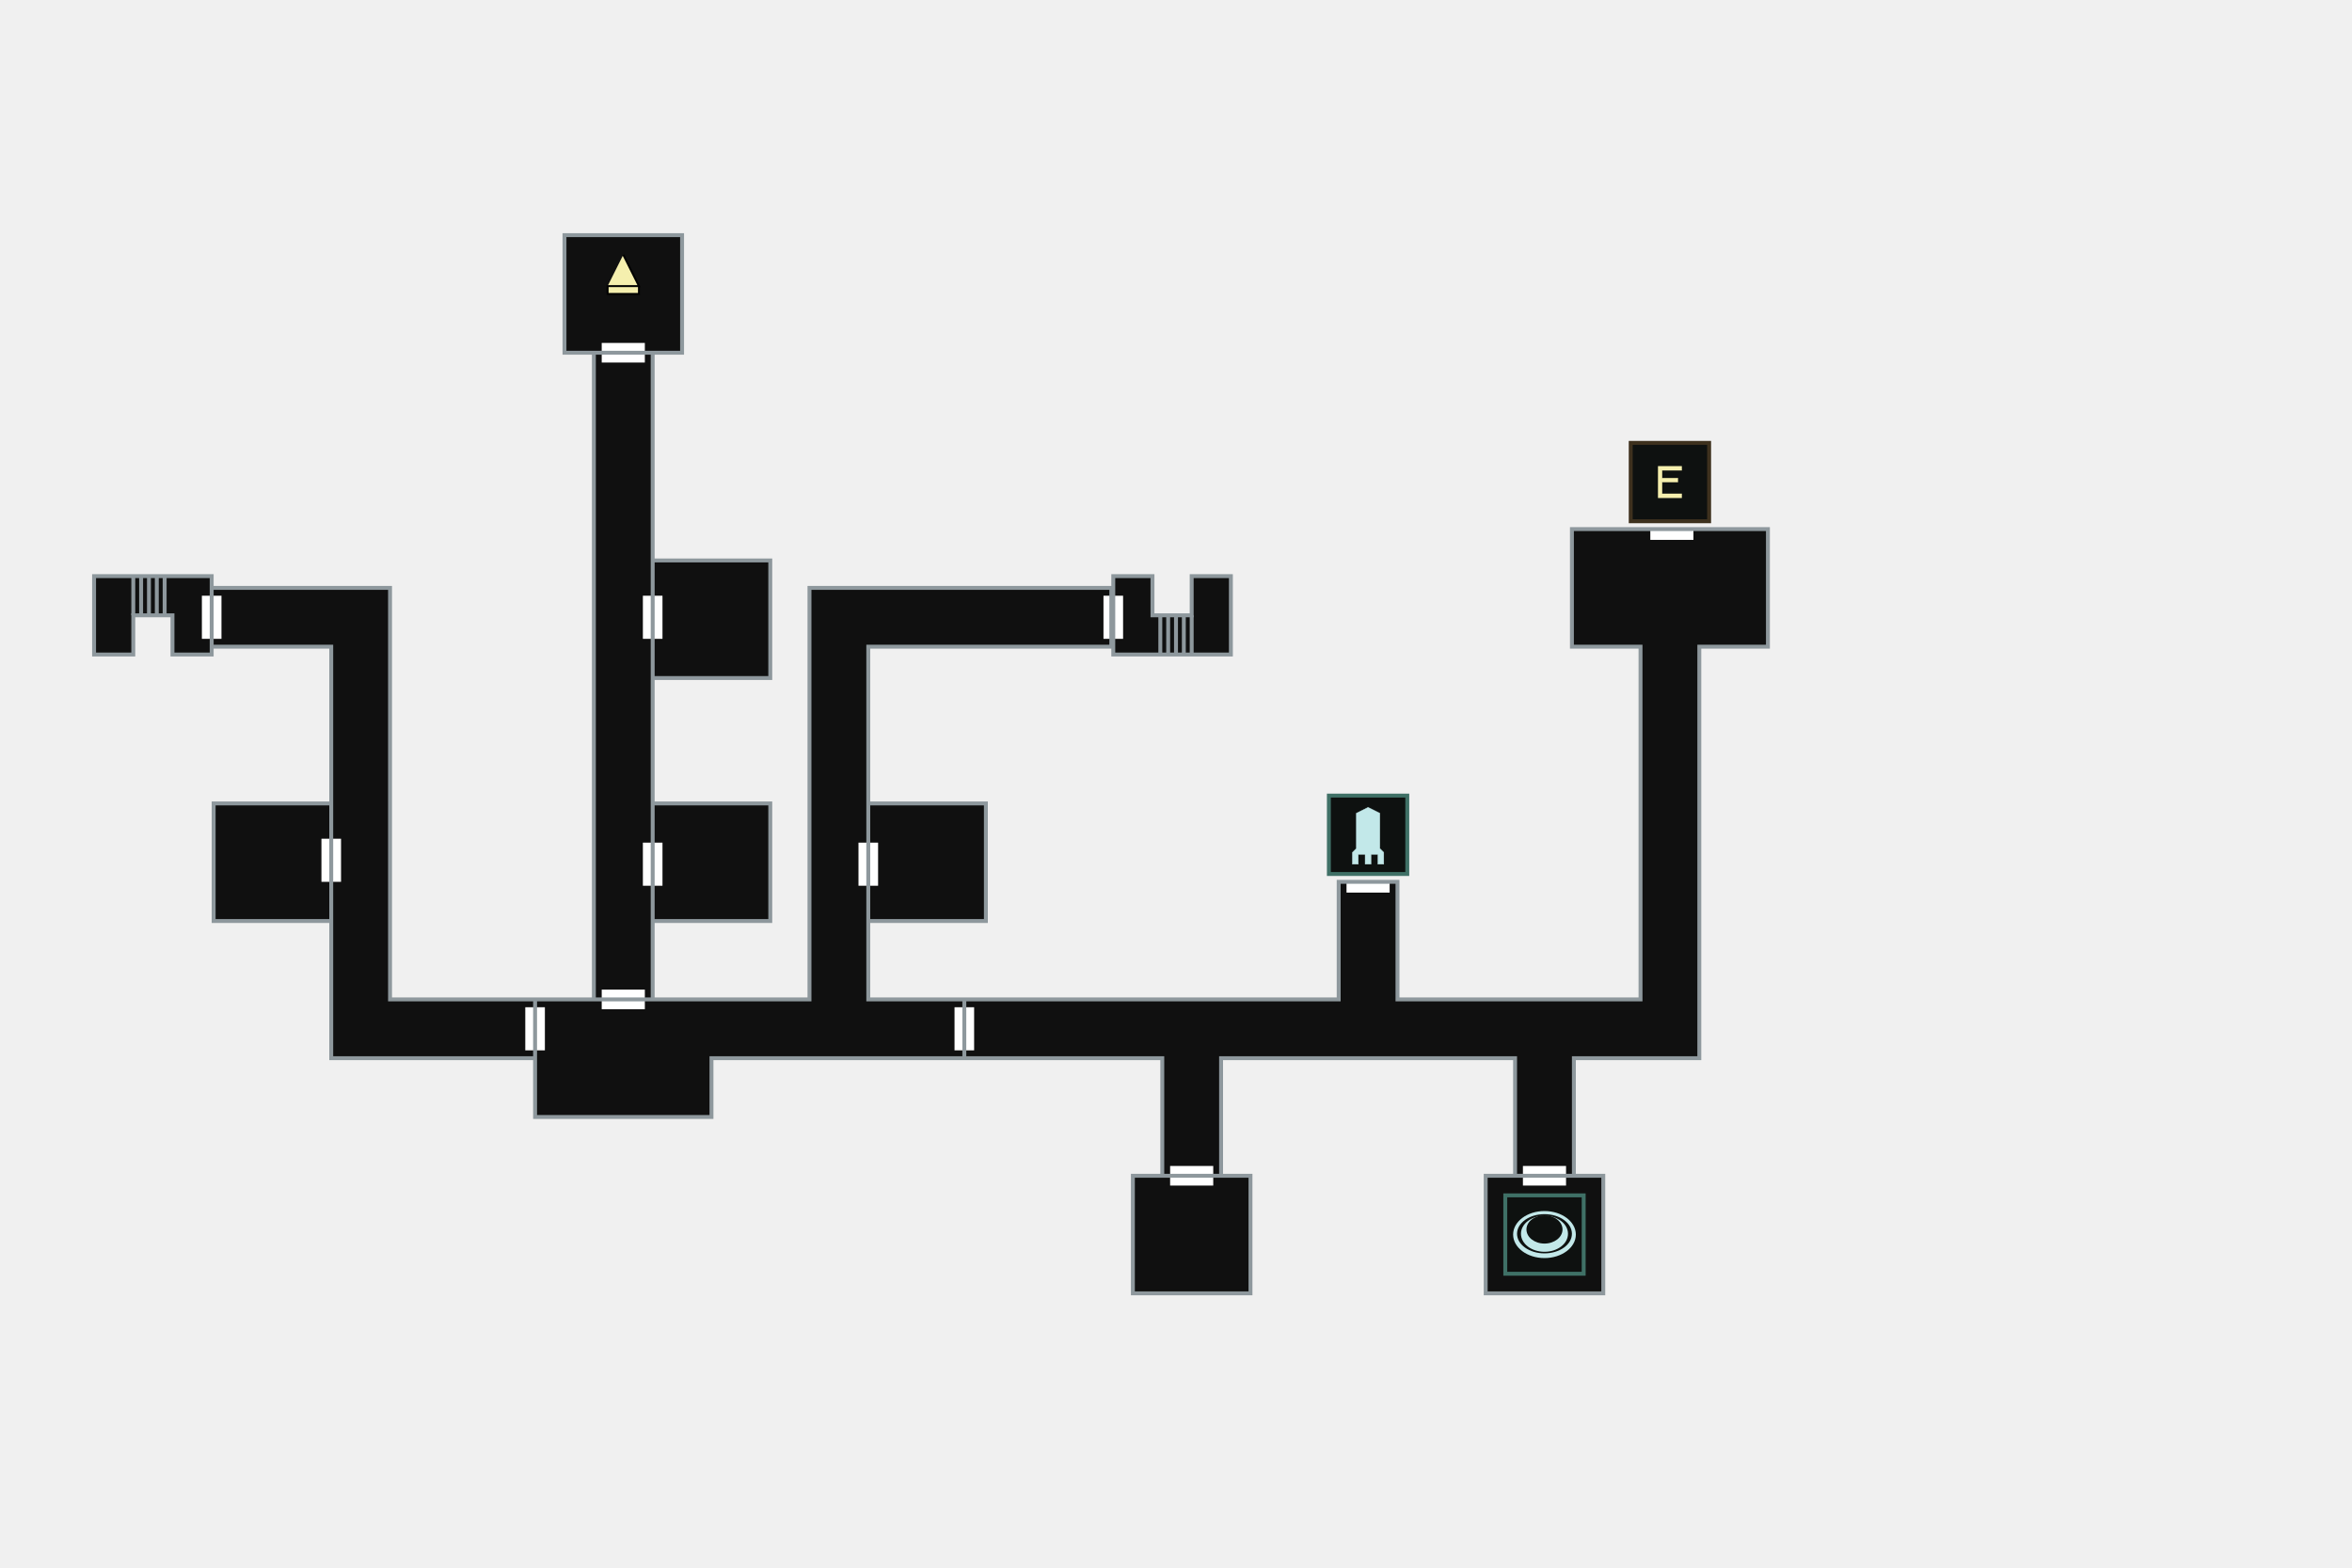
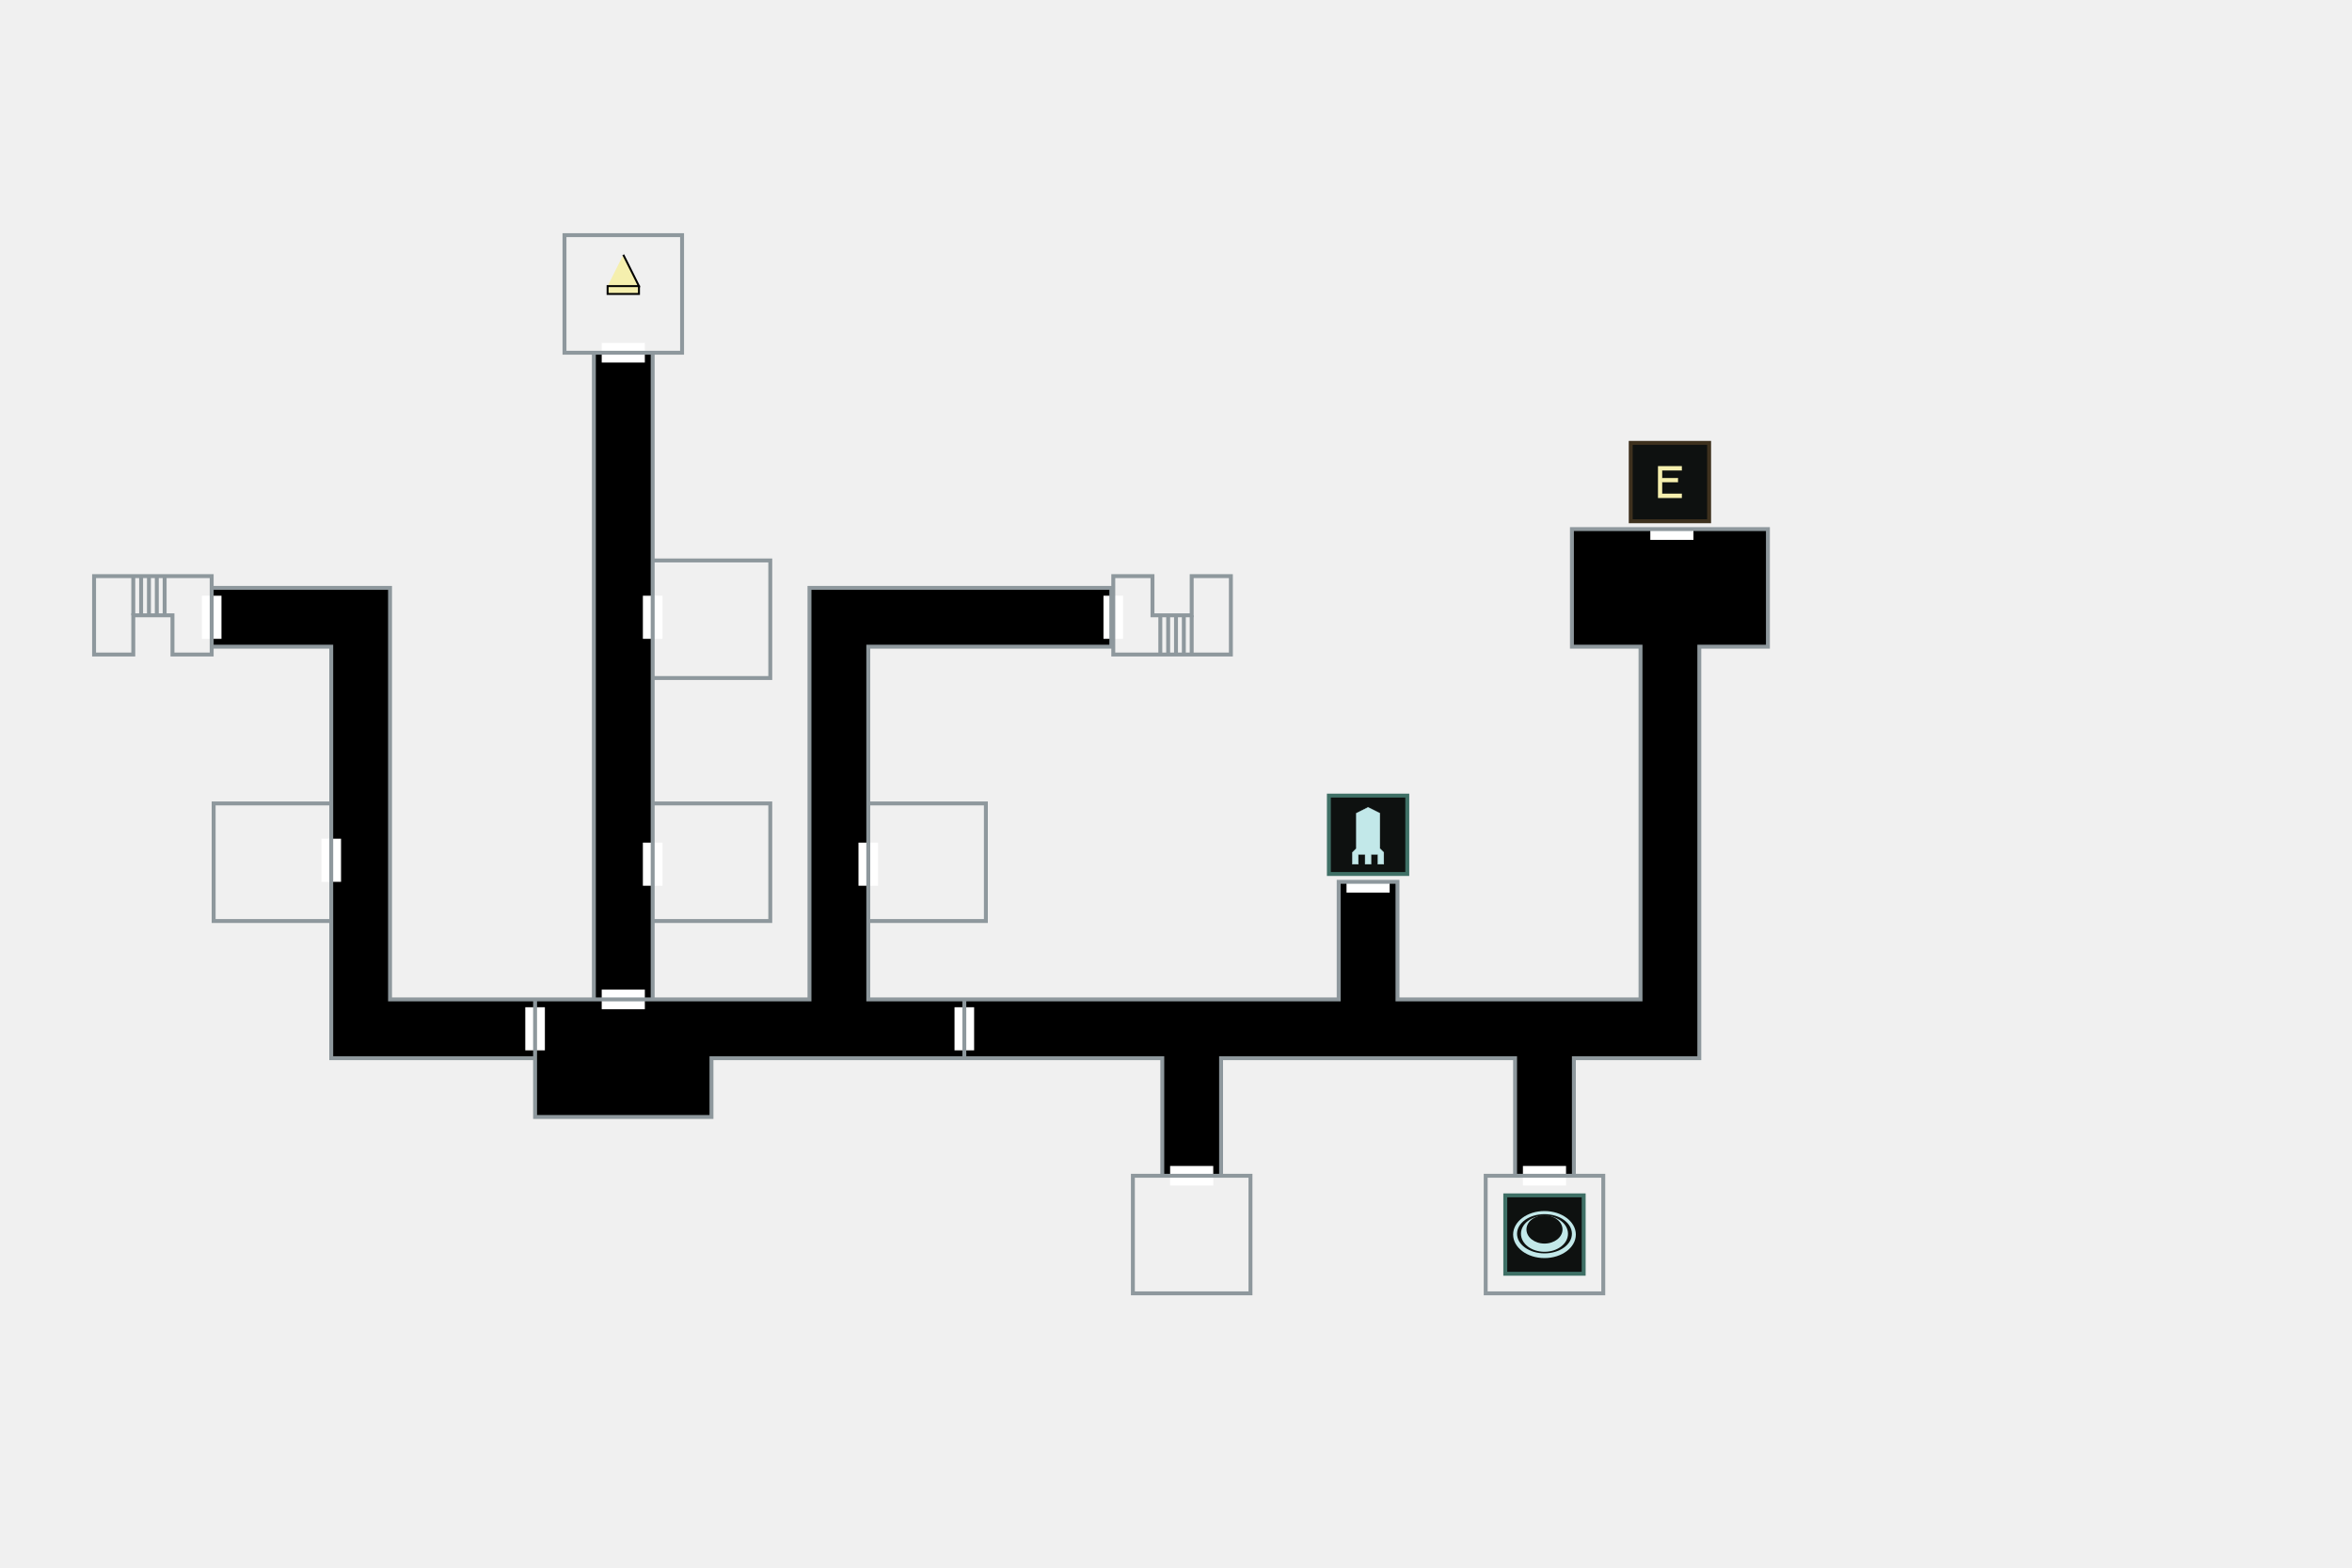
- <svg xmlns="http://www.w3.org/2000/svg">
+ <svg xmlns="http://www.w3.org/2000/svg" width="600" height="400">
  <path d="             M 300 0 l 0 400              M 0 200 l 600 0              M 0.5 0.5 l 599 0 l 0 399 l -599 0 z             M 145 65 l 8 0             M 311 290 l 37.5 0 l 0 -50 l -7.5 0 l 15 0" fill="none" stroke="green" opacity="0" />
-   <path d="M 426 135 l 25 0 l 0 30 l -17.5 0 l 0 105 l -32 0 l 0 30 l -15 0 l 0 -30 l -75 0 l 0 30 l -15 0 l 0 -30 l -115 0 l 0 15 l -45 0 l 0 -15 l -52 0 l 0 -105 l -30.5 0 l 0 -15 l 45.5 0 l 0 105 l 52 0 l 0 -165 l 15 0 l 0 165 l 40 0 l 0 -105 l 77 0 l 0 15 l -62 0 l 0 90 l 120 0 l 0 -30 l 15 0 l 0 30 l 62 0 l 0 -90 l -17.5 0 l 0 -30 z                          M 54 147 l 0 20 l -10 0 l 0 -10 l -10 0 l 0 10 l -10 0 l 0 -20 z                          M 284 147 l 0 20 l 30 0 l 0 -20 l -10 0 l 0 10 l -10 0 l 0 -10 z                          M 144 90 l 30 0 l 0 -30 l -30 0 z                          M 289 330 l 30 0 l 0 -30 l -30 0 z                          M 379 330 l 30 0 l 0 -30 l -30 0 z                          M 221.5 235 l 30 0 l 0 -30 l -30 0 z                          M 166.5 235 l 30 0 l 0 -30 l -30 0 z                          M 54.5 235 l 30 0 l 0 -30 l -30 0 z                          M 166.5 173 l 30 0 l 0 -30 l -30 0 z                          M 136.5 255 l 0 15                          M 151 255 l 15 0                          M 246 255 l 0 15" fill="#101010" stroke="none" opacity="1" />
-   <path d="             M 343.5 226.5 l 11 0             M 421 136.5 l 11 0" fill="none" stroke="white" stroke-width="2.5" />
+   <path d="M 426 135 l 25 0 l 0 30 l -17.5 0 l 0 105 l -32 0 l 0 30 l -15 0 l 0 -30 l -75 0 l 0 30 l -15 0 l 0 -30 l -115 0 l 0 15 l -45 0 l 0 -15 l -52 0 l 0 -105 l -30.5 0 l 0 -15 l 45.5 0 l 0 105 l 52 0 l 0 -165 l 15 0 l 0 165 l 40 0 l 0 -105 l 77 0 l 0 15 l -62 0 l 0 90 l 120 0 l 0 -30 l 15 0 l 0 30 l 62 0 l 0 -90 l -17.5 0 l 0 -30 z" className="area" />
+ 
+         M 54 147 l 0 20 l -10 0 l 0 -10 l -10 0 l 0 10 l -10 0 l 0 -20 z
+ 
+         M 284 147 l 0 20 l 30 0 l 0 -20 l -10 0 l 0 10 l -10 0 l 0 -10 z
+ 
+         M 144 90 l 30 0 l 0 -30 l -30 0 z
+ 
+         M 289 330 l 30 0 l 0 -30 l -30 0 z
+ 
+         M 379 330 l 30 0 l 0 -30 l -30 0 z
+ 
+         M 221.5 235 l 30 0 l 0 -30 l -30 0 z
+ 
+         M 166.5 235 l 30 0 l 0 -30 l -30 0 z
+ 
+         M 54.5 235 l 30 0 l 0 -30 l -30 0 z
+ 
+         M 166.5 173 l 30 0 l 0 -30 l -30 0 z
+ 
+         M 136.5 255 l 0 15
+ 
+         M 151 255 l 15 0
+ 
+         M 246 255 l 0 15" fill="#101010" stroke="none" opacity="1" /&gt;
+         
+         <path d="             M 343.5 226.5 l 11 0             M 421 136.5 l 11 0" fill="none" stroke="white" stroke-width="2.5" />
  <path d="             M 54 152 l 0 11             M 84.5 214 l 0 11             M 136.5 257 l 0 11             M 246 257 l 0 11             M 166.5 215 l 0 11             M 166.5 152 l 0 11             M 284 152 l 0 11             M 221.5 215 l 0 11                          M 153.5 255 l 11 0             M 153.5 90 l 11 0             M 298.5 300 l 11 0             M 388.5 300 l 11 0" fill="none" stroke="white" stroke-width="5" />
  <path d="M 416 113 l 20 0 l 0 20 l -20 0 z" fill="#0e1110" stroke="#3e311e" stroke-width="1" />
  <path d="M 416 113 m 7 6 l 6 0 l 0 1 l -5 0 l 0 2 l 4 0 l 0 1 l -4 0 l 0 3 l 5 0 l 0 1 l -6 0 z" fill="#f5efae" stroke="#f5efae" stroke-width="0.1" />
  <path d="M 155 65 m 4 0 l 4 8 l -8 0 m 0 2 l 8 0 l 0 -2 l -8 0 z" fill="#f5efae" stroke="black" stroke-width="0.5" />
  <path d="M 384 305 l 20 0 l 0 20 l -20 0 z" fill="#0e1110" stroke="#3f7066" stroke-width="1" />
  <ellipse cx="394" cy="315" rx="8" ry="6" fill="#c2e8e9" />
  <ellipse cx="394" cy="314.8" rx="7" ry="5" fill="#0e1110" />
  <ellipse cx="394" cy="314.8" rx="6" ry="4.6" fill="#c2e8e9" />
  <ellipse cx="394" cy="313.7" rx="4.6" ry="3.6" fill="#0e1110" />
  <path d="M 339 203 l 20 0 l 0 20 l -20 0 z" fill="#0e1110" stroke="#3f7066" stroke-width="1" />
  <path d="M 339 203 m 10 3 l 3 1.5 l 0 9 l 1 1 l 0 3 l -1.5 0 l 0 -2.5 l -1.75 0 l 0 2.5 l -1.5 0 l 0 -2.5 l -1.75 0 l 0 2.5 l -1.5 0 l 0 -3 l 1 -1 l 0 -9 z" fill="#c2e8e9" stroke="#c2e8e9" stroke-width=".1" />
  <path d="M 426 135 l 25 0 l 0 30 l -17.5 0 l 0 105 l -32 0 l 0 30 l -15 0 l 0 -30 l -75 0 l 0 30 l -15 0 l 0 -30 l -115 0 l 0 15 l -45 0 l 0 -15 l -52 0 l 0 -105 l -30.5 0 l 0 -15 l 45.5 0 l 0 105 l 52 0 l 0 -165 l 15 0 l 0 165 l 40 0 l 0 -105 l 77 0 l 0 15 l -62 0 l 0 90 l 120 0 l 0 -30 l 15 0 l 0 30 l 62 0 l 0 -90 l -17.5 0 l 0 -30 z                          M 54 147 l 0 20 l -10 0 l 0 -10 l -10 0 l 0 10 l -10 0 l 0 -20 z                          M 284 147 l 0 20 l 30 0 l 0 -20 l -10 0 l 0 10 l -10 0 l 0 -10 z                          M 144 90 l 30 0 l 0 -30 l -30 0 z                          M 289 330 l 30 0 l 0 -30 l -30 0 z                          M 379 330 l 30 0 l 0 -30 l -30 0 z                          M 221.5 235 l 30 0 l 0 -30 l -30 0 z                          M 166.5 235 l 30 0 l 0 -30 l -30 0 z                          M 54.5 235 l 30 0 l 0 -30 l -30 0 z                          M 166.5 173 l 30 0 l 0 -30 l -30 0 z                          M 136.5 255 l 0 15                          M 151 255 l 15 0                          M 246 255 l 0 15" fill="none" stroke="#8e989d" stroke-width="1" />
  <path d="             M 34 147 l 0 10 m 2 -10 l 0 10 m 2 -10 l 0 10 m 2 -10 l 0 10 m 2 -10 l 0 10                          M 296 157 l 0 10 m 2 -10 l 0 10 m 2 -10 l 0 10 m 2 -10 l 0 10 m 2 -10 l 0 10" fill="none" stroke="#8e989d" stroke-width="1" />
</svg>
